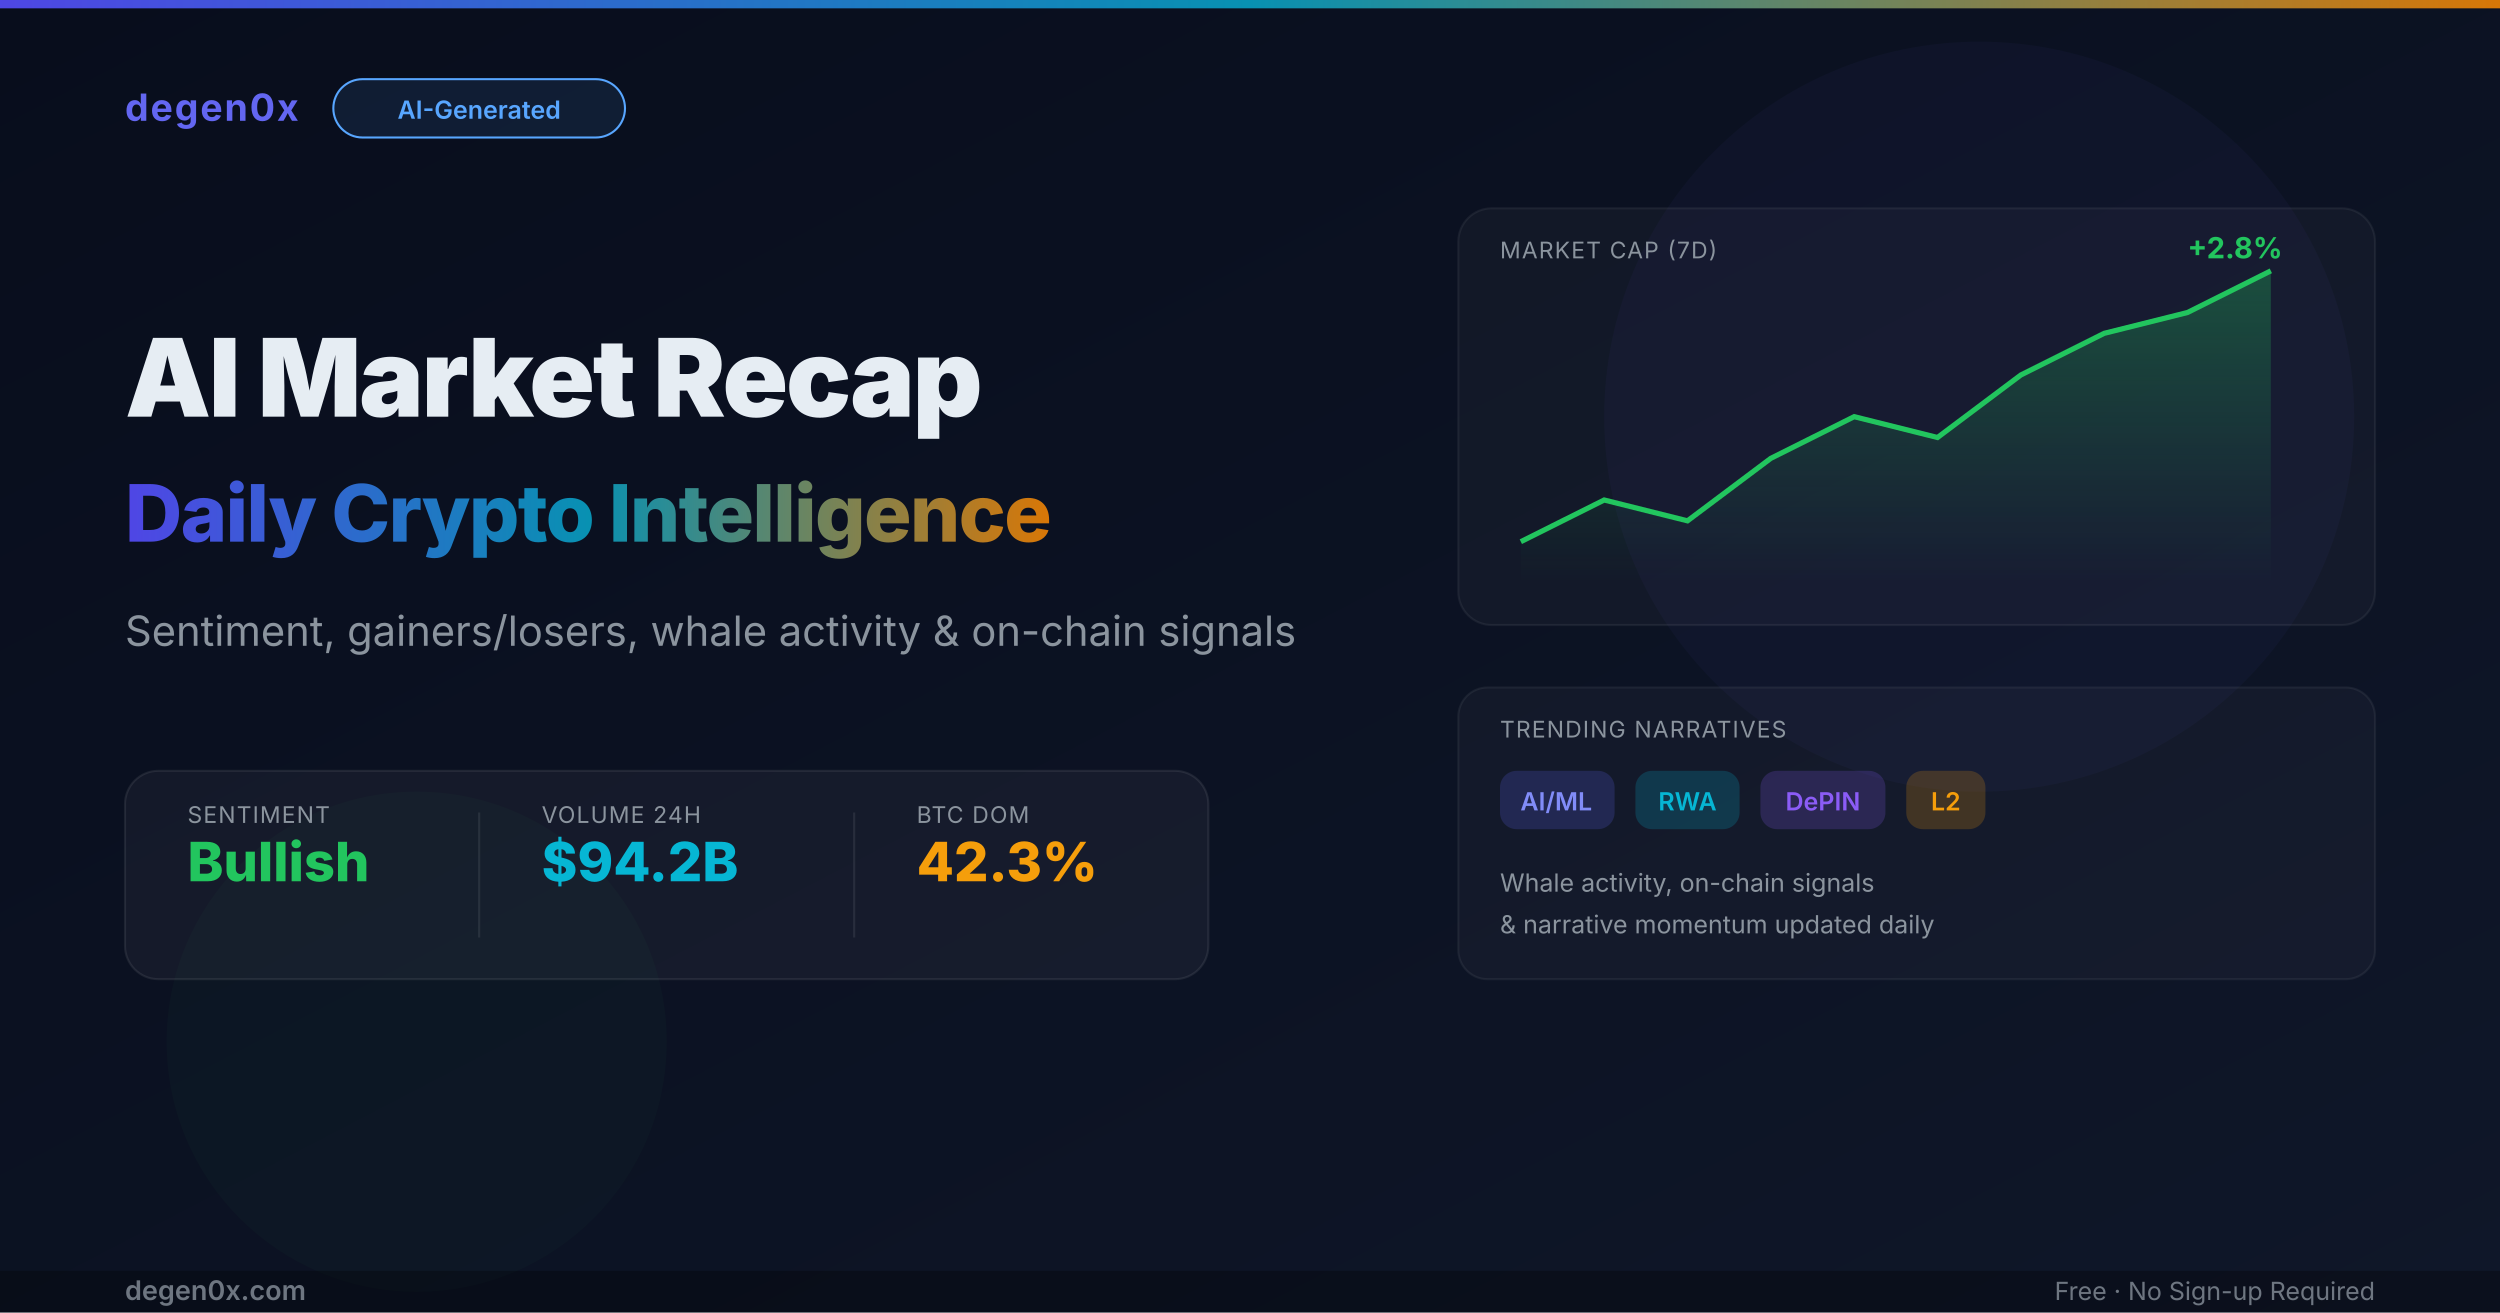
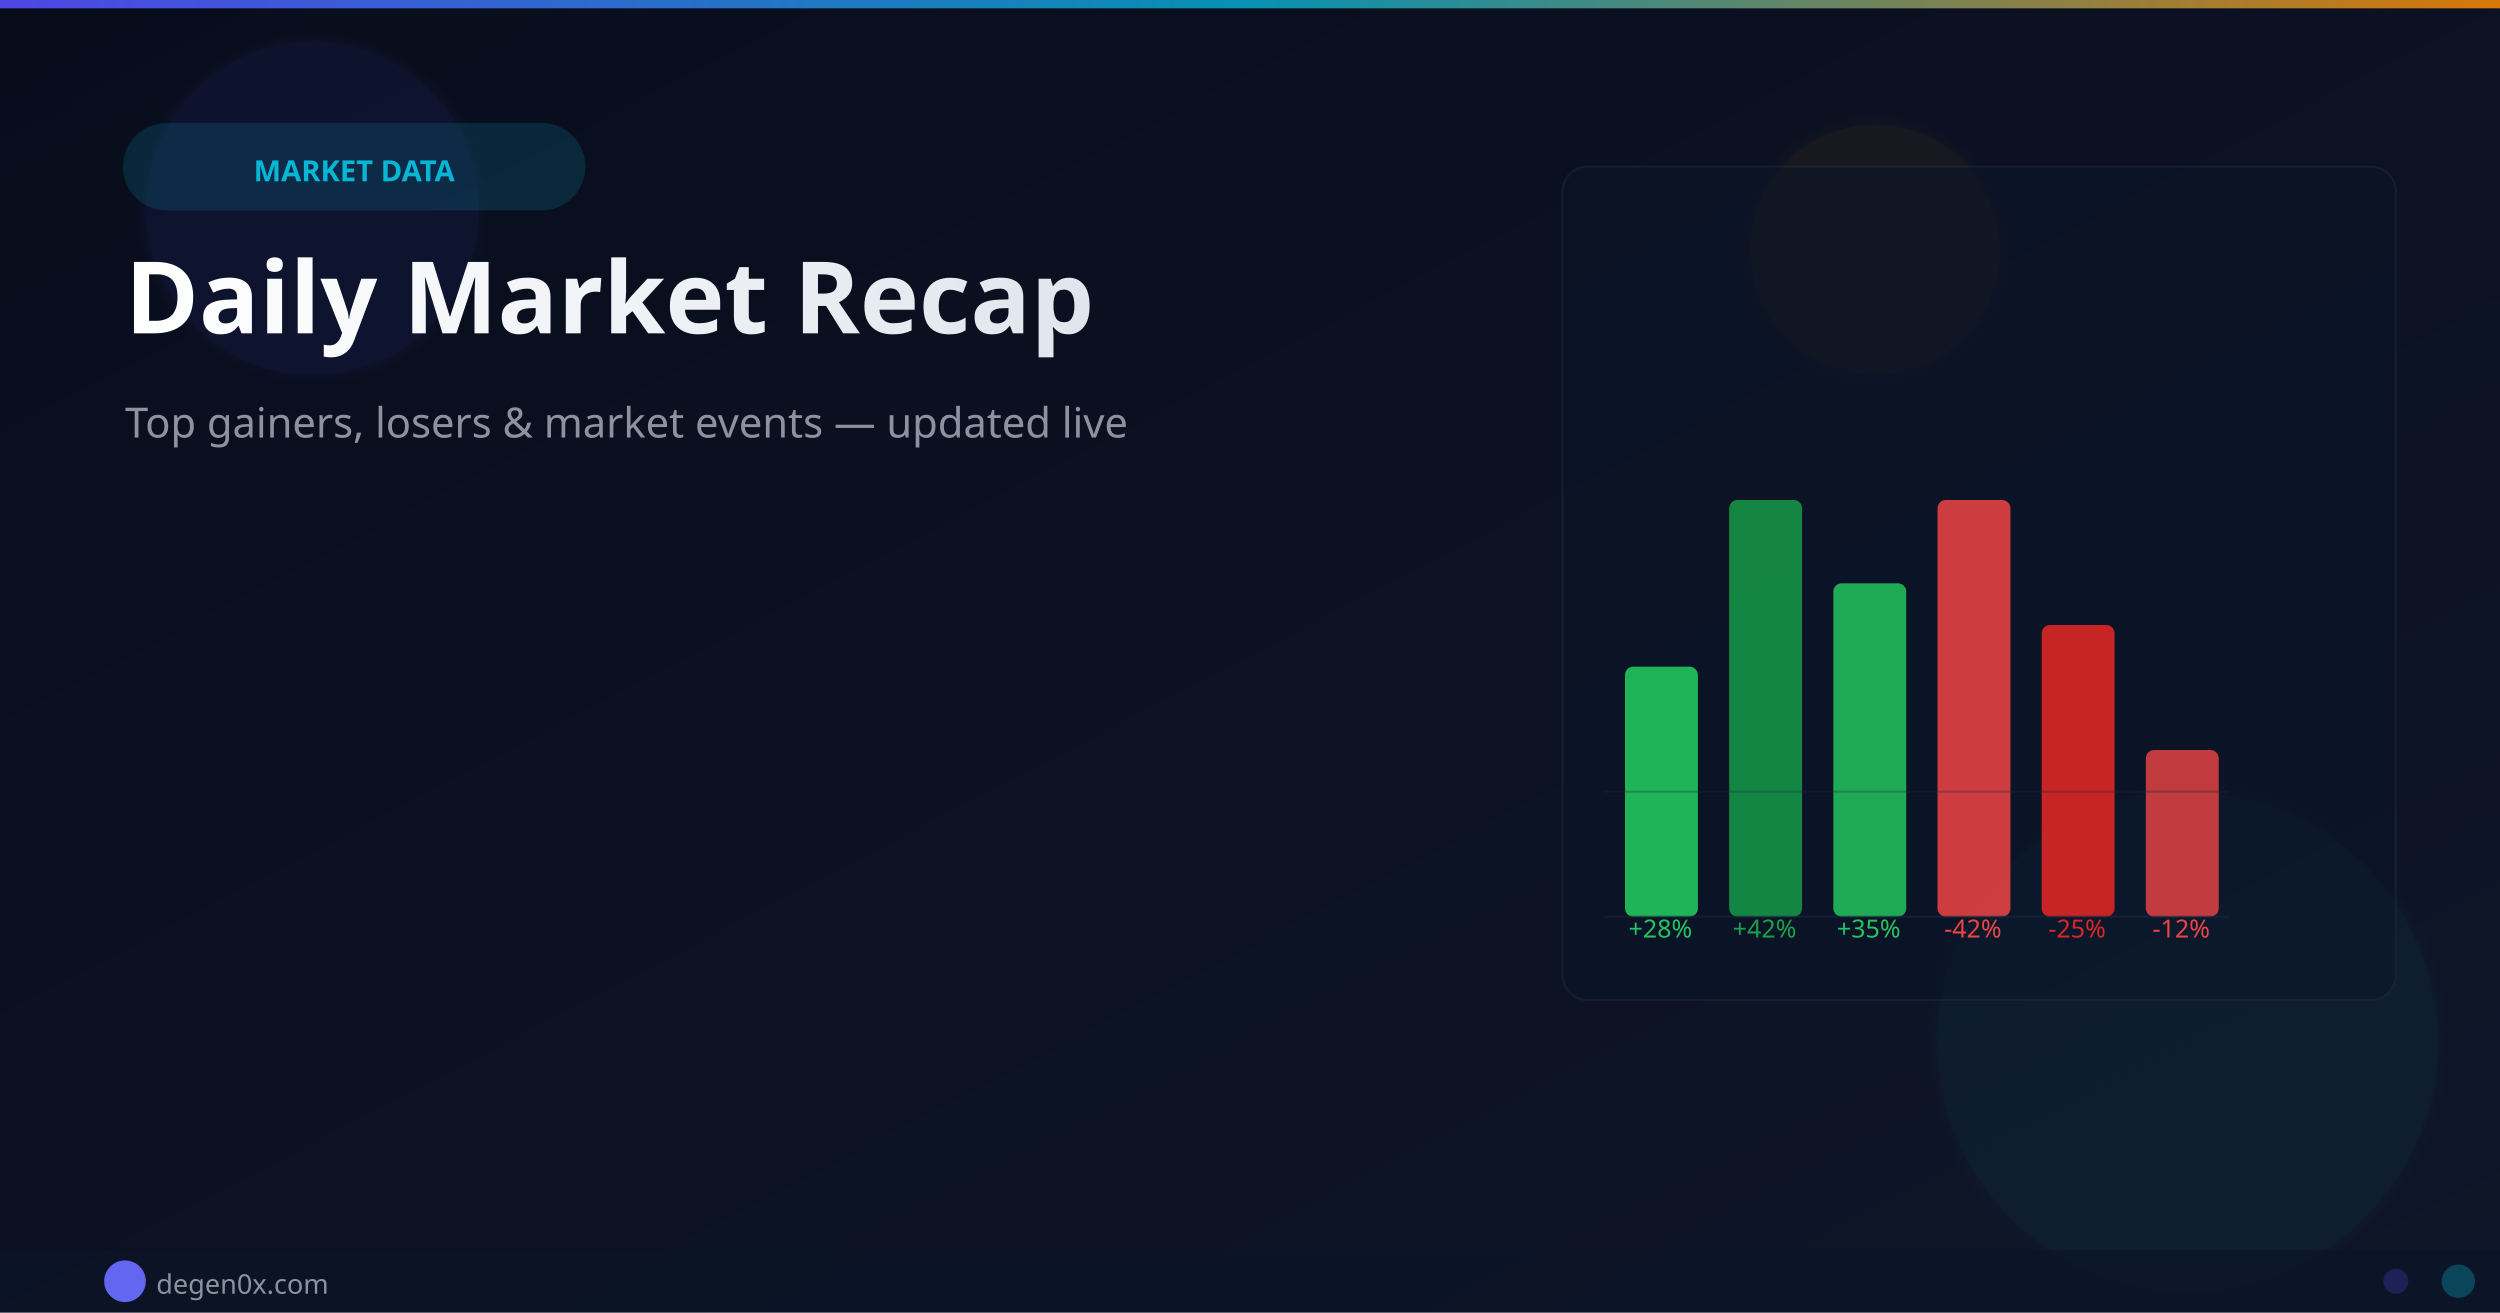
- <svg xmlns="http://www.w3.org/2000/svg" width="1200" height="630" viewBox="0 0 1200 630">
+ <svg xmlns="http://www.w3.org/2000/svg" viewBox="0 0 1200 630">
  <defs>
-     <linearGradient id="bg" x1="0" y1="0" x2="1" y2="1">
-       <stop offset="0%" stop-color="#080d1c" />
-       <stop offset="100%" stop-color="#0f1729" />
+     <linearGradient id="bgGradient" x1="0%" y1="0%" x2="100%" y2="100%">
+       <stop offset="0%" style="stop-color:#080d1c;stop-opacity:1" />
+       <stop offset="100%" style="stop-color:#0f1629;stop-opacity:1" />
    </linearGradient>
-     <linearGradient id="accent" x1="0" y1="0" x2="1" y2="0">
-       <stop offset="0%" stop-color="#4f46e5" />
-       <stop offset="50%" stop-color="#0891b2" />
-       <stop offset="100%" stop-color="#d97706" />
+     <linearGradient id="accentGradient" x1="0%" y1="0%" x2="100%" y2="0%">
+       <stop offset="0%" style="stop-color:#4f46e5;stop-opacity:1" />
+       <stop offset="50%" style="stop-color:#0891b2;stop-opacity:1" />
+       <stop offset="100%" style="stop-color:#d97706;stop-opacity:1" />
    </linearGradient>
-     <linearGradient id="chartGrad" x1="0" y1="0" x2="0" y2="1">
-       <stop offset="0%" stop-color="#22c55e" stop-opacity="0.3" />
-       <stop offset="100%" stop-color="#22c55e" stop-opacity="0" />
+     <linearGradient id="titleGradient" x1="0%" y1="0%" x2="100%" y2="0%">
+       <stop offset="0%" style="stop-color:#ffffff;stop-opacity:1" />
+       <stop offset="100%" style="stop-color:#e0e6ed;stop-opacity:1" />
    </linearGradient>
-     <filter id="glow">
-       <feGaussianBlur stdDeviation="6" result="blur" />
+     <filter id="glow" x="-50%" y="-50%" width="200%" height="200%">
+       <feGaussianBlur stdDeviation="3" result="coloredBlur" />
      <feMerge>
-         <feMergeNode in="blur" />
+         <feMergeNode in="coloredBlur" />
        <feMergeNode in="SourceGraphic" />
      </feMerge>
    </filter>
  </defs>
-   <rect width="1200" height="630" fill="url(#bg)" />
-   <rect width="1200" height="4" fill="url(#accent)" />
-   <circle cx="950" cy="200" r="180" fill="#6366f1" opacity="0.04" />
-   <circle cx="200" cy="500" r="120" fill="#22c55e" opacity="0.03" />
-   <text x="60" y="58" font-family="Inter, -apple-system, sans-serif" font-size="18" font-weight="700" fill="#6366f1" letter-spacing="0.05em">degen0x</text>
-   <rect x="160" y="38" width="140" height="28" rx="14" fill="rgba(88,166,255,0.1)" stroke="#58a6ff" stroke-width="1" />
-   <text x="230" y="57" text-anchor="middle" font-family="Inter, sans-serif" font-size="12" font-weight="600" fill="#58a6ff">AI-Generated</text>
-   <text x="60" y="200" font-family="Inter, -apple-system, sans-serif" font-size="52" font-weight="900" fill="#e6edf3" letter-spacing="-0.02em">AI Market Recap</text>
-   <text x="60" y="260" font-family="Inter, -apple-system, sans-serif" font-size="38" font-weight="800" fill="url(#accent)" letter-spacing="-0.02em">Daily Crypto Intelligence</text>
-   <text x="60" y="310" font-family="Inter, -apple-system, sans-serif" font-size="20" fill="#8b949e">Sentiment, gainers/losers, whale activity &amp; on-chain signals</text>
-   <g transform="translate(700, 100)">
-     <rect width="440" height="200" rx="16" fill="rgba(255,255,255,0.03)" stroke="rgba(255,255,255,0.06)" stroke-width="1" />
-     <path d="M 30 160 L 70 140 L 110 150 L 150 120 L 190 100 L 230 110 L 270 80 L 310 60 L 350 50 L 390 30" fill="none" stroke="#22c55e" stroke-width="2.5" />
-     <path d="M 30 160 L 70 140 L 110 150 L 150 120 L 190 100 L 230 110 L 270 80 L 310 60 L 350 50 L 390 30 L 390 180 L 30 180 Z" fill="url(#chartGrad)" />
-     <text x="20" y="24" font-family="Inter, sans-serif" font-size="11" fill="#8b949e" letter-spacing="0.05em">MARKET CAP (7D)</text>
-     <text x="350" y="24" font-family="Inter, sans-serif" font-size="14" font-weight="700" fill="#22c55e">+2.8%</text>
+   <rect width="1200" height="630" fill="url(#bgGradient)" />
+   <rect width="1200" height="4" fill="url(#accentGradient)" />
+   <circle cx="150" cy="100" r="80" fill="#4f46e5" opacity="0.08" filter="url(#glow)" />
+   <circle cx="1050" cy="500" r="120" fill="#0891b2" opacity="0.06" filter="url(#glow)" />
+   <circle cx="900" cy="120" r="60" fill="#d97706" opacity="0.07" filter="url(#glow)" />
+   <rect x="60" y="60" width="220" height="40" rx="20" fill="#06b6d4" opacity="0.15" stroke="#06b6d4" stroke-width="2" />
+   <text x="170" y="87" font-family="system-ui, sans-serif" font-size="14" font-weight="bold" fill="#06b6d4" text-anchor="middle">MARKET DATA</text>
+   <text x="60" y="160" font-family="system-ui, sans-serif" font-size="48" font-weight="bold" fill="url(#titleGradient)">Daily Market Recap</text>
+   <text x="60" y="210" font-family="system-ui, sans-serif" font-size="20" fill="#8b949e">Top gainers, losers &amp; market events — updated live</text>
+   <g>
+     <rect x="750" y="80" width="400" height="400" rx="12" fill="#0a1427" opacity="0.5" stroke="#1e293b" stroke-width="1" />
+     <rect x="780" y="320" width="35" height="120" rx="4" fill="#22c55e" opacity="0.9" />
+     <text x="797" y="450" font-family="system-ui, sans-serif" font-size="12" fill="#22c55e" text-anchor="middle">+28%</text>
+     <rect x="830" y="240" width="35" height="200" rx="4" fill="#16a34a" opacity="0.8" />
+     <text x="847" y="450" font-family="system-ui, sans-serif" font-size="12" fill="#16a34a" text-anchor="middle">+42%</text>
+     <rect x="880" y="280" width="35" height="160" rx="4" fill="#22c55e" opacity="0.85" />
+     <text x="897" y="450" font-family="system-ui, sans-serif" font-size="12" fill="#22c55e" text-anchor="middle">+35%</text>
+     <rect x="930" y="240" width="35" height="200" rx="4" fill="#ef4444" opacity="0.85" />
+     <text x="947" y="450" font-family="system-ui, sans-serif" font-size="12" fill="#ef4444" text-anchor="middle">-42%</text>
+     <rect x="980" y="300" width="35" height="140" rx="4" fill="#dc2626" opacity="0.9" />
+     <text x="997" y="450" font-family="system-ui, sans-serif" font-size="12" fill="#dc2626" text-anchor="middle">-25%</text>
+     <rect x="1030" y="360" width="35" height="80" rx="4" fill="#ef4444" opacity="0.8" />
+     <text x="1047" y="450" font-family="system-ui, sans-serif" font-size="12" fill="#ef4444" text-anchor="middle">-12%</text>
+     <line x1="770" y1="440" x2="1070" y2="440" stroke="#1e293b" stroke-width="1" opacity="0.5" />
+     <line x1="770" y1="380" x2="1070" y2="380" stroke="#1e293b" stroke-width="1" opacity="0.3" />
  </g>
-   <rect x="60" y="370" width="520" height="100" rx="16" fill="rgba(255,255,255,0.04)" stroke="rgba(255,255,255,0.08)" stroke-width="1" />
-   <g transform="translate(90, 395)">
-     <text font-family="Inter, sans-serif" font-size="11" fill="#8b949e" letter-spacing="0.05em">SENTIMENT</text>
-     <text y="28" font-family="Inter, sans-serif" font-size="26" font-weight="800" fill="#22c55e">Bullish</text>
-   </g>
-   <line x1="230" y1="390" x2="230" y2="450" stroke="rgba(255,255,255,0.08)" stroke-width="1" />
-   <g transform="translate(260, 395)">
-     <text font-family="Inter, sans-serif" font-size="11" fill="#8b949e" letter-spacing="0.05em">VOLUME 24H</text>
-     <text y="28" font-family="Inter, sans-serif" font-size="26" font-weight="800" fill="#06b6d4">$94.2B</text>
-   </g>
-   <line x1="410" y1="390" x2="410" y2="450" stroke="rgba(255,255,255,0.08)" stroke-width="1" />
-   <g transform="translate(440, 395)">
-     <text font-family="Inter, sans-serif" font-size="11" fill="#8b949e" letter-spacing="0.05em">BTC DOM</text>
-     <text y="28" font-family="Inter, sans-serif" font-size="26" font-weight="800" fill="#f59e0b">42.3%</text>
-   </g>
-   <g transform="translate(700, 330)">
-     <rect width="440" height="140" rx="14" fill="rgba(255,255,255,0.03)" stroke="rgba(255,255,255,0.06)" stroke-width="1" />
-     <text x="20" y="24" font-family="Inter, sans-serif" font-size="11" fill="#8b949e" letter-spacing="0.05em">TRENDING NARRATIVES</text>
-     <rect x="20" y="40" width="55" height="28" rx="8" fill="rgba(99,102,241,0.2)" />
-     <text x="47" y="59" text-anchor="middle" font-family="Inter, sans-serif" font-size="12" font-weight="600" fill="#818cf8">AI/ML</text>
-     <rect x="85" y="40" width="50" height="28" rx="8" fill="rgba(6,182,212,0.2)" />
-     <text x="110" y="59" text-anchor="middle" font-family="Inter, sans-serif" font-size="12" font-weight="600" fill="#06b6d4">RWA</text>
-     <rect x="145" y="40" width="60" height="28" rx="8" fill="rgba(139,92,246,0.2)" />
-     <text x="175" y="59" text-anchor="middle" font-family="Inter, sans-serif" font-size="12" font-weight="600" fill="#8b5cf6">DePIN</text>
-     <rect x="215" y="40" width="38" height="28" rx="8" fill="rgba(245,158,11,0.2)" />
-     <text x="234" y="59" text-anchor="middle" font-family="Inter, sans-serif" font-size="12" font-weight="600" fill="#f59e0b">L2</text>
-     <text x="20" y="98" font-family="Inter, sans-serif" font-size="12" fill="#8b949e">Whale activity, on-chain signals</text>
-     <text x="20" y="118" font-family="Inter, sans-serif" font-size="12" fill="#8b949e">&amp; narrative momentum updated daily</text>
-   </g>
-   <rect y="610" width="1200" height="20" fill="rgba(0,0,0,0.3)" />
-   <text x="60" y="624" font-family="Inter, -apple-system, sans-serif" font-size="13" font-weight="600" fill="#6e7681">degen0x.com</text>
-   <text x="1140" y="624" text-anchor="end" font-family="Inter, sans-serif" font-size="12" fill="#6e7681">Free · No Sign-up Required</text>
+   <rect y="600" width="1200" height="30" fill="#0a1427" opacity="0.6" />
+   <circle cx="60" cy="615" r="10" fill="#6366f1" />
+   <text x="75" y="621" font-family="system-ui, sans-serif" font-size="13" fill="#8b949e">degen0x.com</text>
+   <circle cx="1180" cy="615" r="8" fill="#06b6d4" opacity="0.3" />
+   <circle cx="1150" cy="615" r="6" fill="#4f46e5" opacity="0.25" />
</svg>
